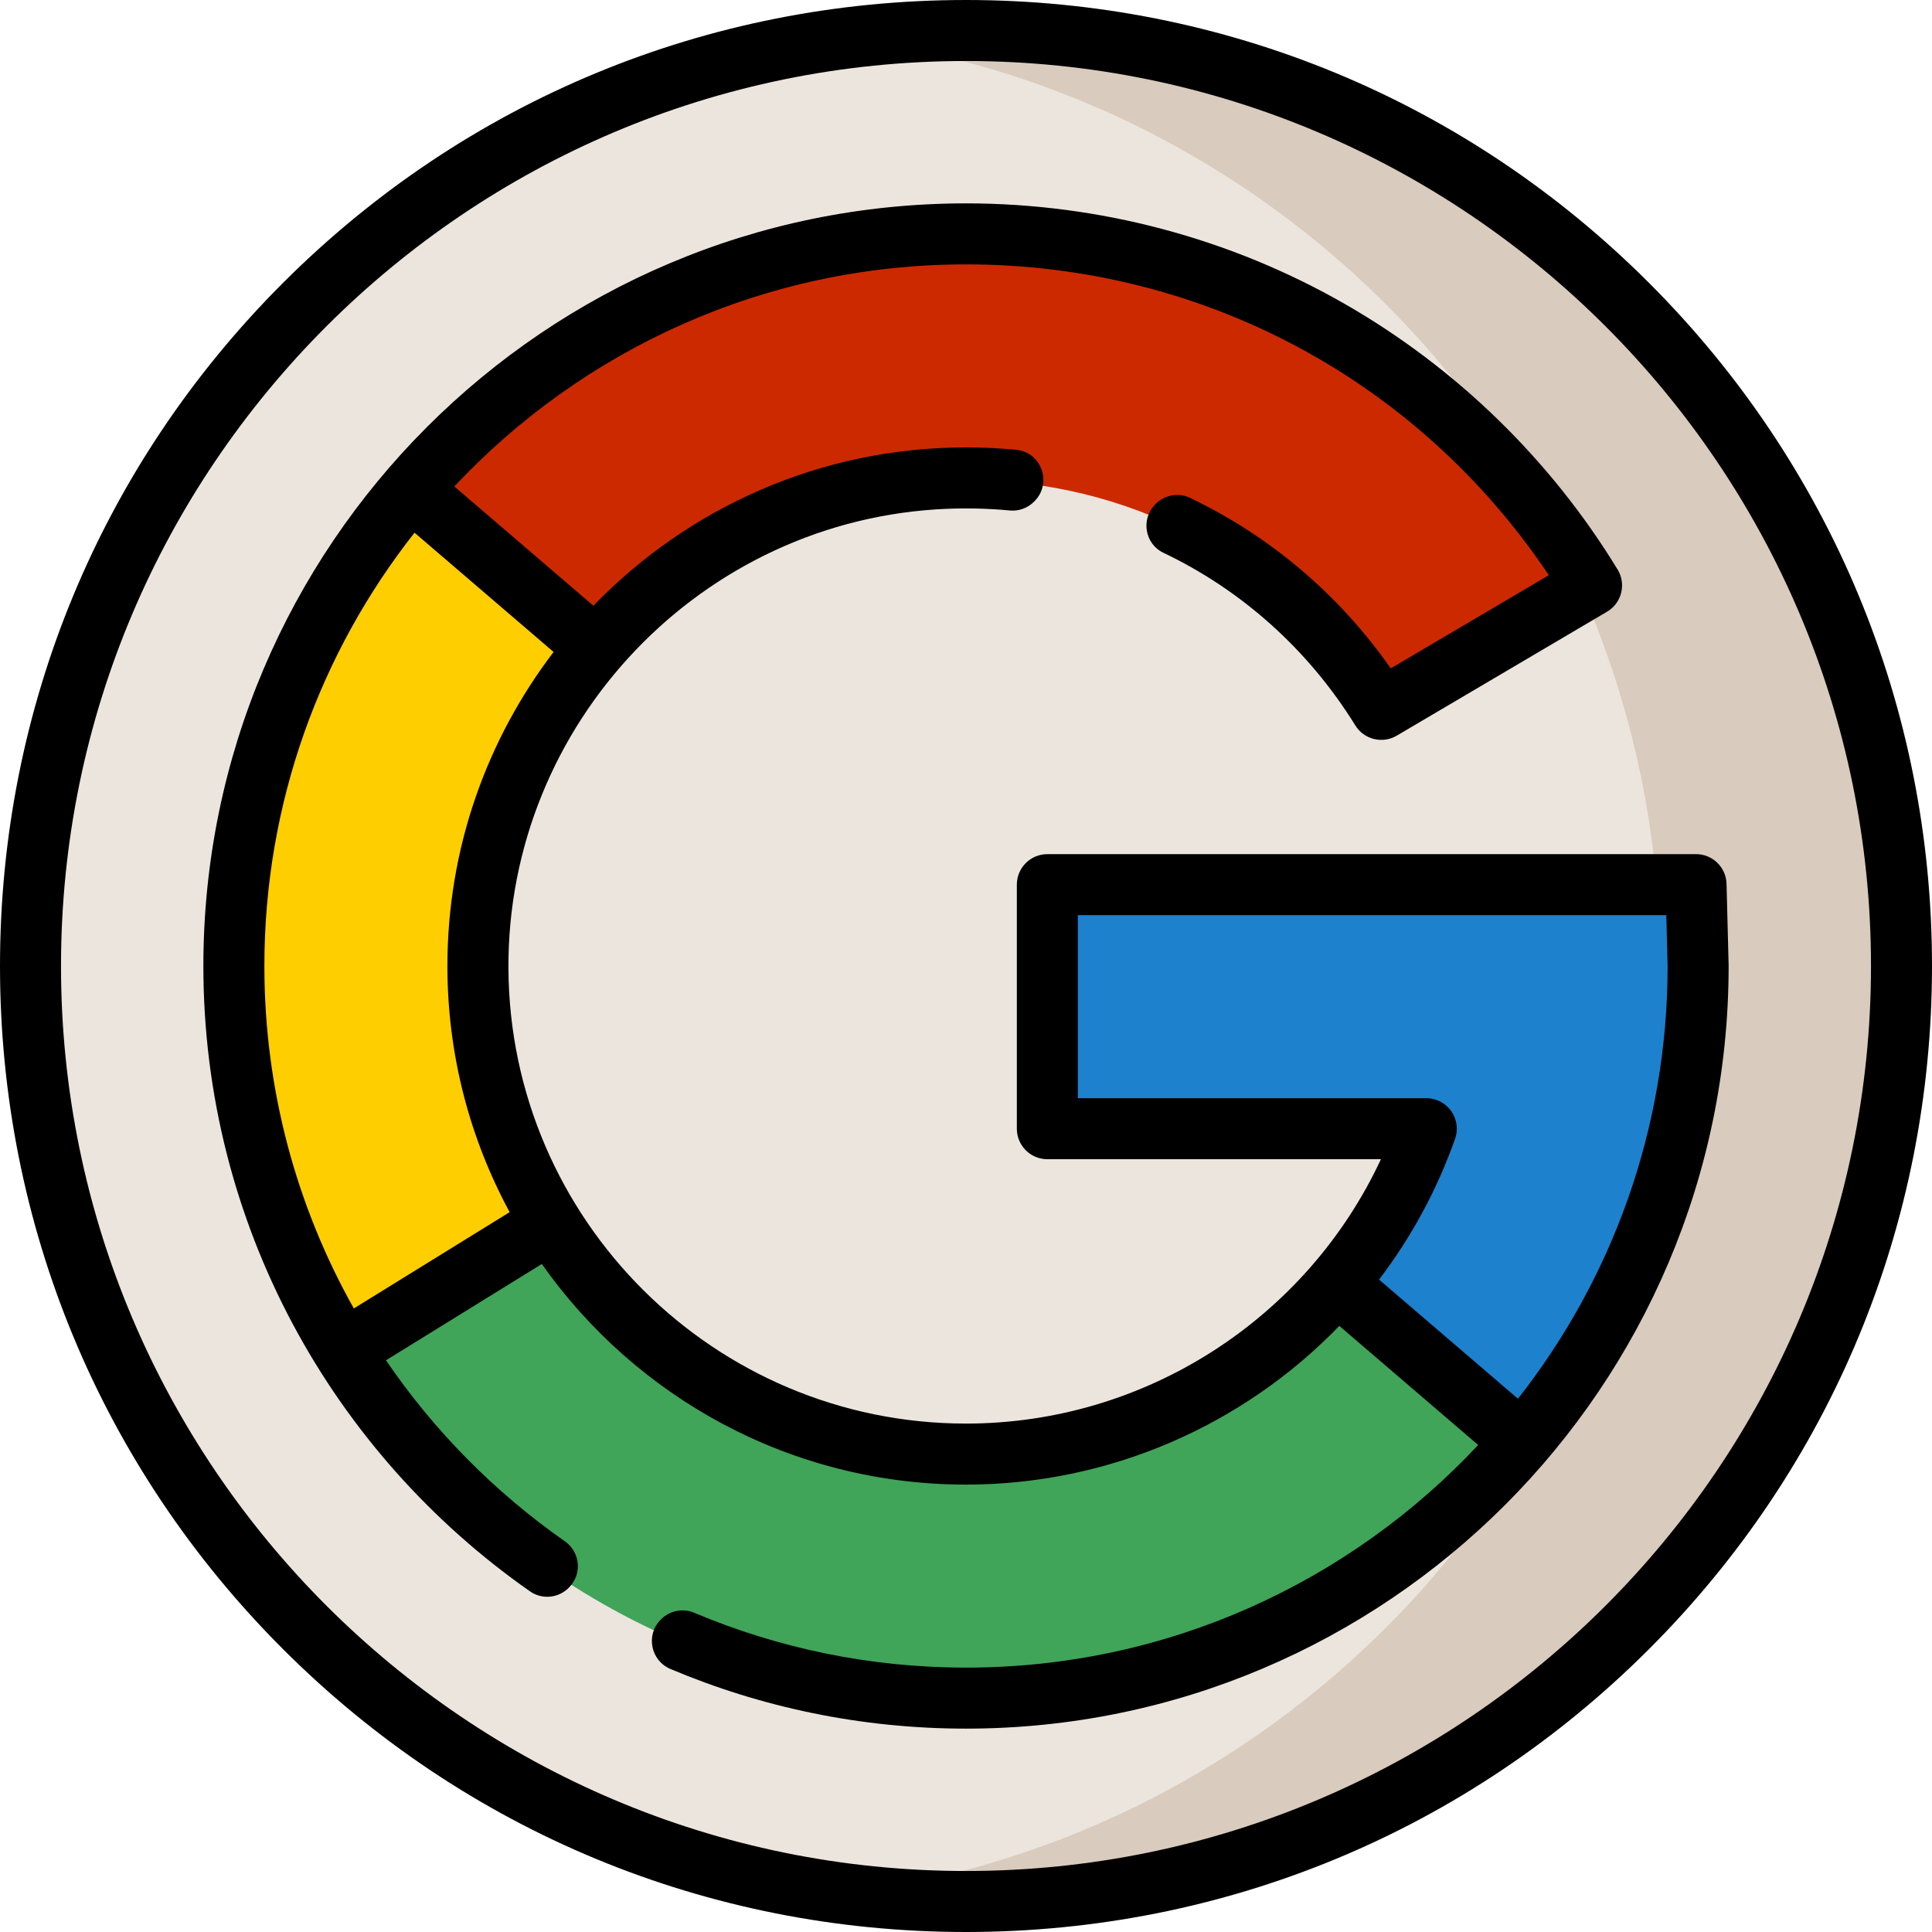
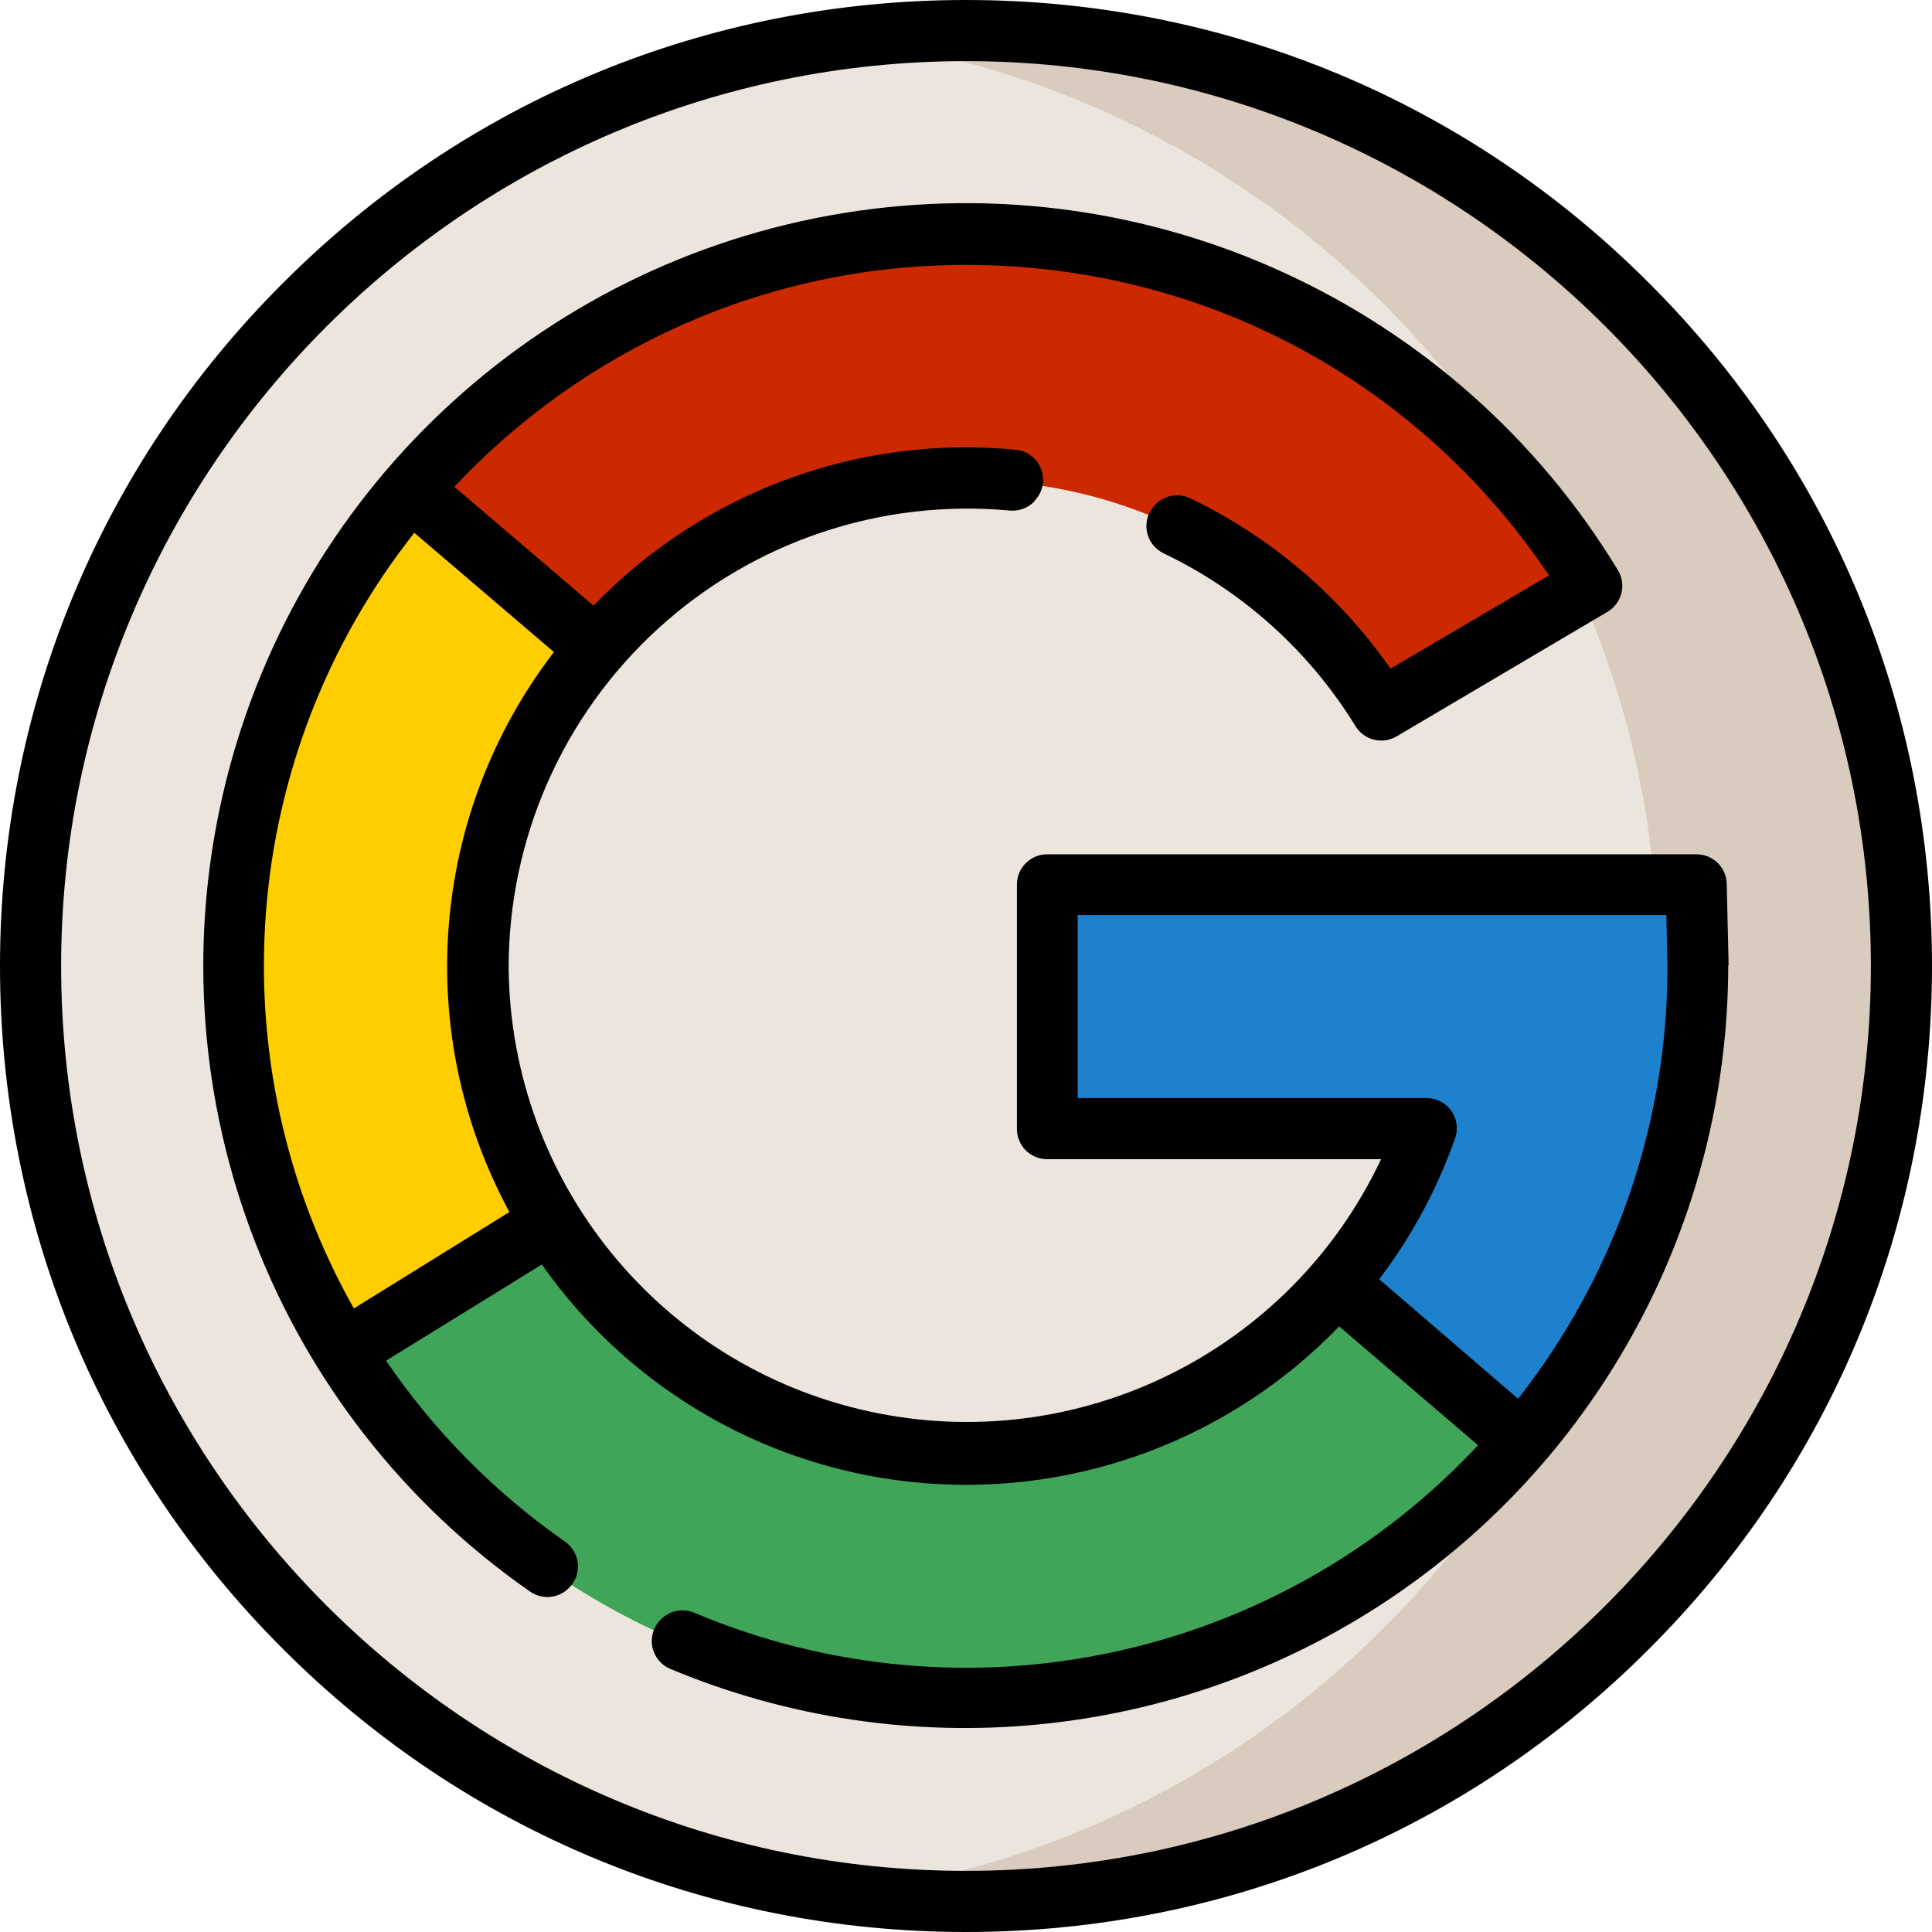
- <svg xmlns="http://www.w3.org/2000/svg" version="1.1" id="Layer_1" x="0px" y="0px" viewBox="0 0 512 512" style="enable-background:new 0 0 512 512;" xml:space="preserve">
-   <circle style="fill:#ECE5DD;" cx="256.711" cy="256" r="247.916" />
-   <path style="fill:#D9CBBD;" d="M256.714,8.084c-10.96,0-21.752,0.72-32.337,2.099C346.017,26.029,439.956,130.04,439.956,256  s-93.939,229.971-215.579,245.817c10.585,1.379,21.377,2.099,32.337,2.099c136.921,0,247.916-110.996,247.916-247.916  S393.634,8.084,256.714,8.084z" />
-   <path style="fill:#CD2900;" d="M361.5,182.068c-24.404-34.874-62.855-54.877-105.5-54.877c-35.154,0-68.024,13.966-92.552,39.325  l-5.646,5.839l-49.854-42.76l6.166-6.576c18.027-19.222,39.321-34.358,63.289-44.986C202.231,67.023,228.676,61.44,256,61.44  c32.118,0,63.858,7.884,91.788,22.801c27.873,14.887,52.02,36.807,69.83,63.394l2.295,3.426c1.513,2.259,0.815,5.327-1.528,6.709  l-48.543,28.613c-2.128,1.255-4.862,0.661-6.279-1.364L361.5,182.068z" />
-   <path style="fill:#FFCE00;" d="M86.249,350.975C70.019,322.078,61.44,289.236,61.44,256c0-44.017,14.399-85.569,41.64-120.163  l5.563-7.066l49.861,42.768l-4.942,6.474c-17.252,22.601-26.371,49.569-26.371,77.987c0,21.321,5.344,42.458,15.455,61.127  l3.878,7.162l-55.873,34.527L86.249,350.975z" />
-   <path style="fill:#40A459;" d="M256,450.56c-64.329,0-124.455-31.853-160.84-85.204l-5.082-7.453l55.882-34.536l4.677,6.637  c24.179,34.317,63.568,54.804,105.363,54.804c34.715,0,68.514-14.371,92.729-39.427l5.647-5.843l49.805,42.718l-6.154,6.576  c-18.03,19.266-39.339,34.438-63.334,45.094C309.837,444.964,283.36,450.56,256,450.56z" />
-   <path style="fill:#1D81CE;" d="M353.677,340.357l4.927-6.473c7.925-10.41,14.186-21.923,18.617-34.227l-95.471-0.002  c-2.613,0-4.731-2.118-4.731-4.731v-56.29c0-2.613,2.118-4.731,4.731-4.731h164.188c2.258,0,4.105,1.8,4.162,4.058l0.46,18.145  c-0.022,43.902-14.375,85.362-41.509,119.896l-5.562,7.079L353.677,340.357z" />
-   <path d="M458.103,255.794l-0.552-21.558c-0.112-4.383-3.697-7.878-8.081-7.878H277.558c-4.465,0-8.084,3.62-8.084,8.084v64.674  c0,4.465,3.62,8.084,8.084,8.084l88.404,0.002c-19.728,42.342-62.559,70.061-109.961,70.061  c-66.638,0-120.893-54.029-121.261-120.582c-0.359-64.967,51.254-119.17,116.167-121.84c5.641-0.232,11.224-0.077,16.721,0.443  c2.363,0.223,4.699-0.631,6.377-2.309c0.046-0.046,0.094-0.094,0.14-0.14c4.762-4.762,1.888-12.993-4.816-13.634  c-4.398-0.42-8.844-0.634-13.328-0.634c-38.72,0-73.746,16.102-98.75,41.954l-36.847-31.604  C154.35,92.719,202.575,70.063,256,70.063c62.655,0,119.797,30.635,154.455,82.372l-41.889,24.69  c-13.819-19.749-32.177-35.15-53.217-45.193c-3.046-1.454-6.684-0.792-9.07,1.594l-0.105,0.105  c-3.884,3.884-2.825,10.493,2.133,12.857c20.618,9.829,38.319,25.498,50.868,45.762c2.313,3.736,7.187,4.938,10.978,2.708  l55.733-32.851c1.865-1.099,3.211-2.901,3.737-5.001c0.526-2.101,0.188-4.323-0.94-6.172  c-17.723-29.071-42.693-53.391-72.209-70.335C326.036,63.129,291.294,53.895,256,53.895C144.559,53.895,53.895,144.559,53.895,256  c0,68.521,34.282,129.178,86.589,165.743c3.167,2.214,7.478,1.798,10.21-0.935l0.107-0.108c3.518-3.527,2.999-9.369-1.084-12.223  c-18.566-12.981-34.664-29.258-47.433-47.981l41.304-25.526c24.895,35.333,66.002,58.462,112.413,58.462  c38.07,0,73.537-15.784,98.93-42.057l36.803,31.565c-33.954,36.282-82.237,58.997-135.733,58.997  c-25.53,0-49.867-5.185-72.031-14.539c-2.995-1.264-6.456-0.584-8.755,1.715l-0.122,0.122c-4.037,4.037-2.663,10.848,2.596,13.067  c24.096,10.17,50.558,15.803,78.312,15.803c111.441,0,202.105-90.664,202.105-202.105  C458.105,255.932,458.104,255.862,458.103,255.794z M93.767,346.753C78.683,319.893,70.063,288.937,70.063,256  c0-43.3,14.879-83.191,39.792-114.828l36.853,31.609c-17.643,23.114-28.14,51.962-28.14,83.219c0,23.592,5.978,45.814,16.495,65.233  L93.767,346.753z M402.27,370.675l-36.806-31.567c8.468-11.124,15.321-23.651,20.144-37.296c0.875-2.474,0.494-5.219-1.021-7.361  c-1.516-2.143-3.976-3.417-6.601-3.417l-92.344-0.002v-48.505h155.949l0.346,13.576C441.915,299.295,427.09,339.087,402.27,370.675z  " />
-   <path d="M437.019,74.982C388.667,26.628,324.379,0,256,0S123.333,26.628,74.982,74.982C26.628,123.333,0,187.62,0,256  s26.628,132.667,74.982,181.019C123.333,485.372,187.62,512,256,512s132.667-26.628,181.019-74.982  C485.372,388.667,512,324.379,512,256S485.372,123.333,437.019,74.982z M256,495.832C123.756,495.832,16.168,388.244,16.168,256  S123.756,16.168,256,16.168S495.832,123.756,495.832,256S388.244,495.832,256,495.832z" />
+ <svg xmlns="http://www.w3.org/2000/svg" viewBox="0 0 512 512">
+   <circle cx="256.7" cy="256" r="247.9" fill="#ece5dd" />
+   <path d="M256.7 8c-11 0-21.7.8-32.3 2.2a248 248 0 0 1 0 491.6A248 248 0 1 0 256.7 8.1z" fill="#d9cbbd" />
+   <path d="M361.5 182A127.2 127.2 0 0 0 256 127.3c-35.2 0-68 14-92.6 39.3l-5.6 5.9-49.9-42.8 6.2-6.6a194.3 194.3 0 0 1 303.5 24.6l2.3 3.5c1.5 2.2.8 5.3-1.5 6.7l-48.6 28.6a4.7 4.7 0 0 1-6.2-1.4l-2.1-3z" fill="#cd2900" />
+   <path d="M86.2 351a194.3 194.3 0 0 1 16.9-215.2l5.5-7 49.9 42.7-5 6.5a128.7 128.7 0 0 0-11 139.1l4 7.2-55.8 34.5-4.5-7.8z" fill="#ffce00" />
+   <path d="M256 450.6a194.7 194.7 0 0 1-160.8-85.2l-5.1-7.5 55.9-34.5 4.6 6.6A129.1 129.1 0 0 0 256 384.8c34.7 0 68.5-14.4 92.7-39.4l5.7-5.9 49.8 42.8-6.2 6.5a194.3 194.3 0 0 1-142 61.8z" fill="#40a459" />
+   <path d="M353.7 340.4l4.9-6.5a128 128 0 0 0 18.6-34.2h-95.4a4.7 4.7 0 0 1-4.8-4.8v-56.3c0-2.6 2.1-4.7 4.8-4.7h164.1c2.3 0 4.1 1.8 4.2 4l.5 18.2c0 44-14.4 85.4-41.5 119.9l-5.6 7-49.8-42.6z" fill="#1d81ce" />
+   <path d="M458.1 255.8l-.5-21.6a8 8 0 0 0-8.1-7.8h-172a8 8 0 0 0-8 8v64.7a8 8 0 0 0 8 8.1H366a121.4 121.4 0 0 1-231.2-50.5 121.6 121.6 0 0 1 132.8-121.4 8 8 0 0 0 6.4-2.3l.1-.2a8 8 0 0 0-4.8-13.6 137 137 0 0 0-112 41.3L120.4 129c34-36.2 82.2-58.8 135.6-58.8 62.7 0 119.8 30.6 154.5 82.3l-42 24.7a136.8 136.8 0 0 0-53.2-45.2 8 8 0 0 0-9 1.6l-.1.1a8 8 0 0 0 2.1 12.9 121 121 0 0 1 50.9 45.8 8 8 0 0 0 11 2.7l55.7-32.9a8 8 0 0 0 2.8-11.2 202.1 202.1 0 1 0-288.2 270.8 8 8 0 0 0 10.2-.9l.1-.1a8 8 0 0 0-1-12.2 187.5 187.5 0 0 1-47.5-48l41.3-25.5a137.4 137.4 0 0 0 211.3 16.4l36.8 31.5A185.5 185.5 0 0 1 184 427.4a8 8 0 0 0-8.8 1.7l-.1.1a8 8 0 0 0 2.6 13.1A202.3 202.3 0 0 0 458 256v-.2zm-364.3 91a185 185 0 0 1 16-205.6l37 31.6A136.7 136.7 0 0 0 135 321.2l-41.3 25.6zm308.5 23.9L365.5 339a136.8 136.8 0 0 0 20.1-37.3A8 8 0 0 0 378 291h-92.4v-48.5h156l.3 13.6a185 185 0 0 1-39.6 114.6z" />
+   <path d="M437 75C388.7 26.6 324.4 0 256 0S123.3 26.6 75 75C26.6 123.3 0 187.6 0 256s26.6 132.7 75 181c48.3 48.4 112.6 75 181 75s132.7-26.6 181-75c48.4-48.3 75-112.6 75-181s-26.6-132.7-75-181zM256 495.8C123.8 495.8 16.2 388.2 16.2 256S123.8 16.2 256 16.2 495.8 123.8 495.8 256 388.2 495.8 256 495.8z" />
</svg>
